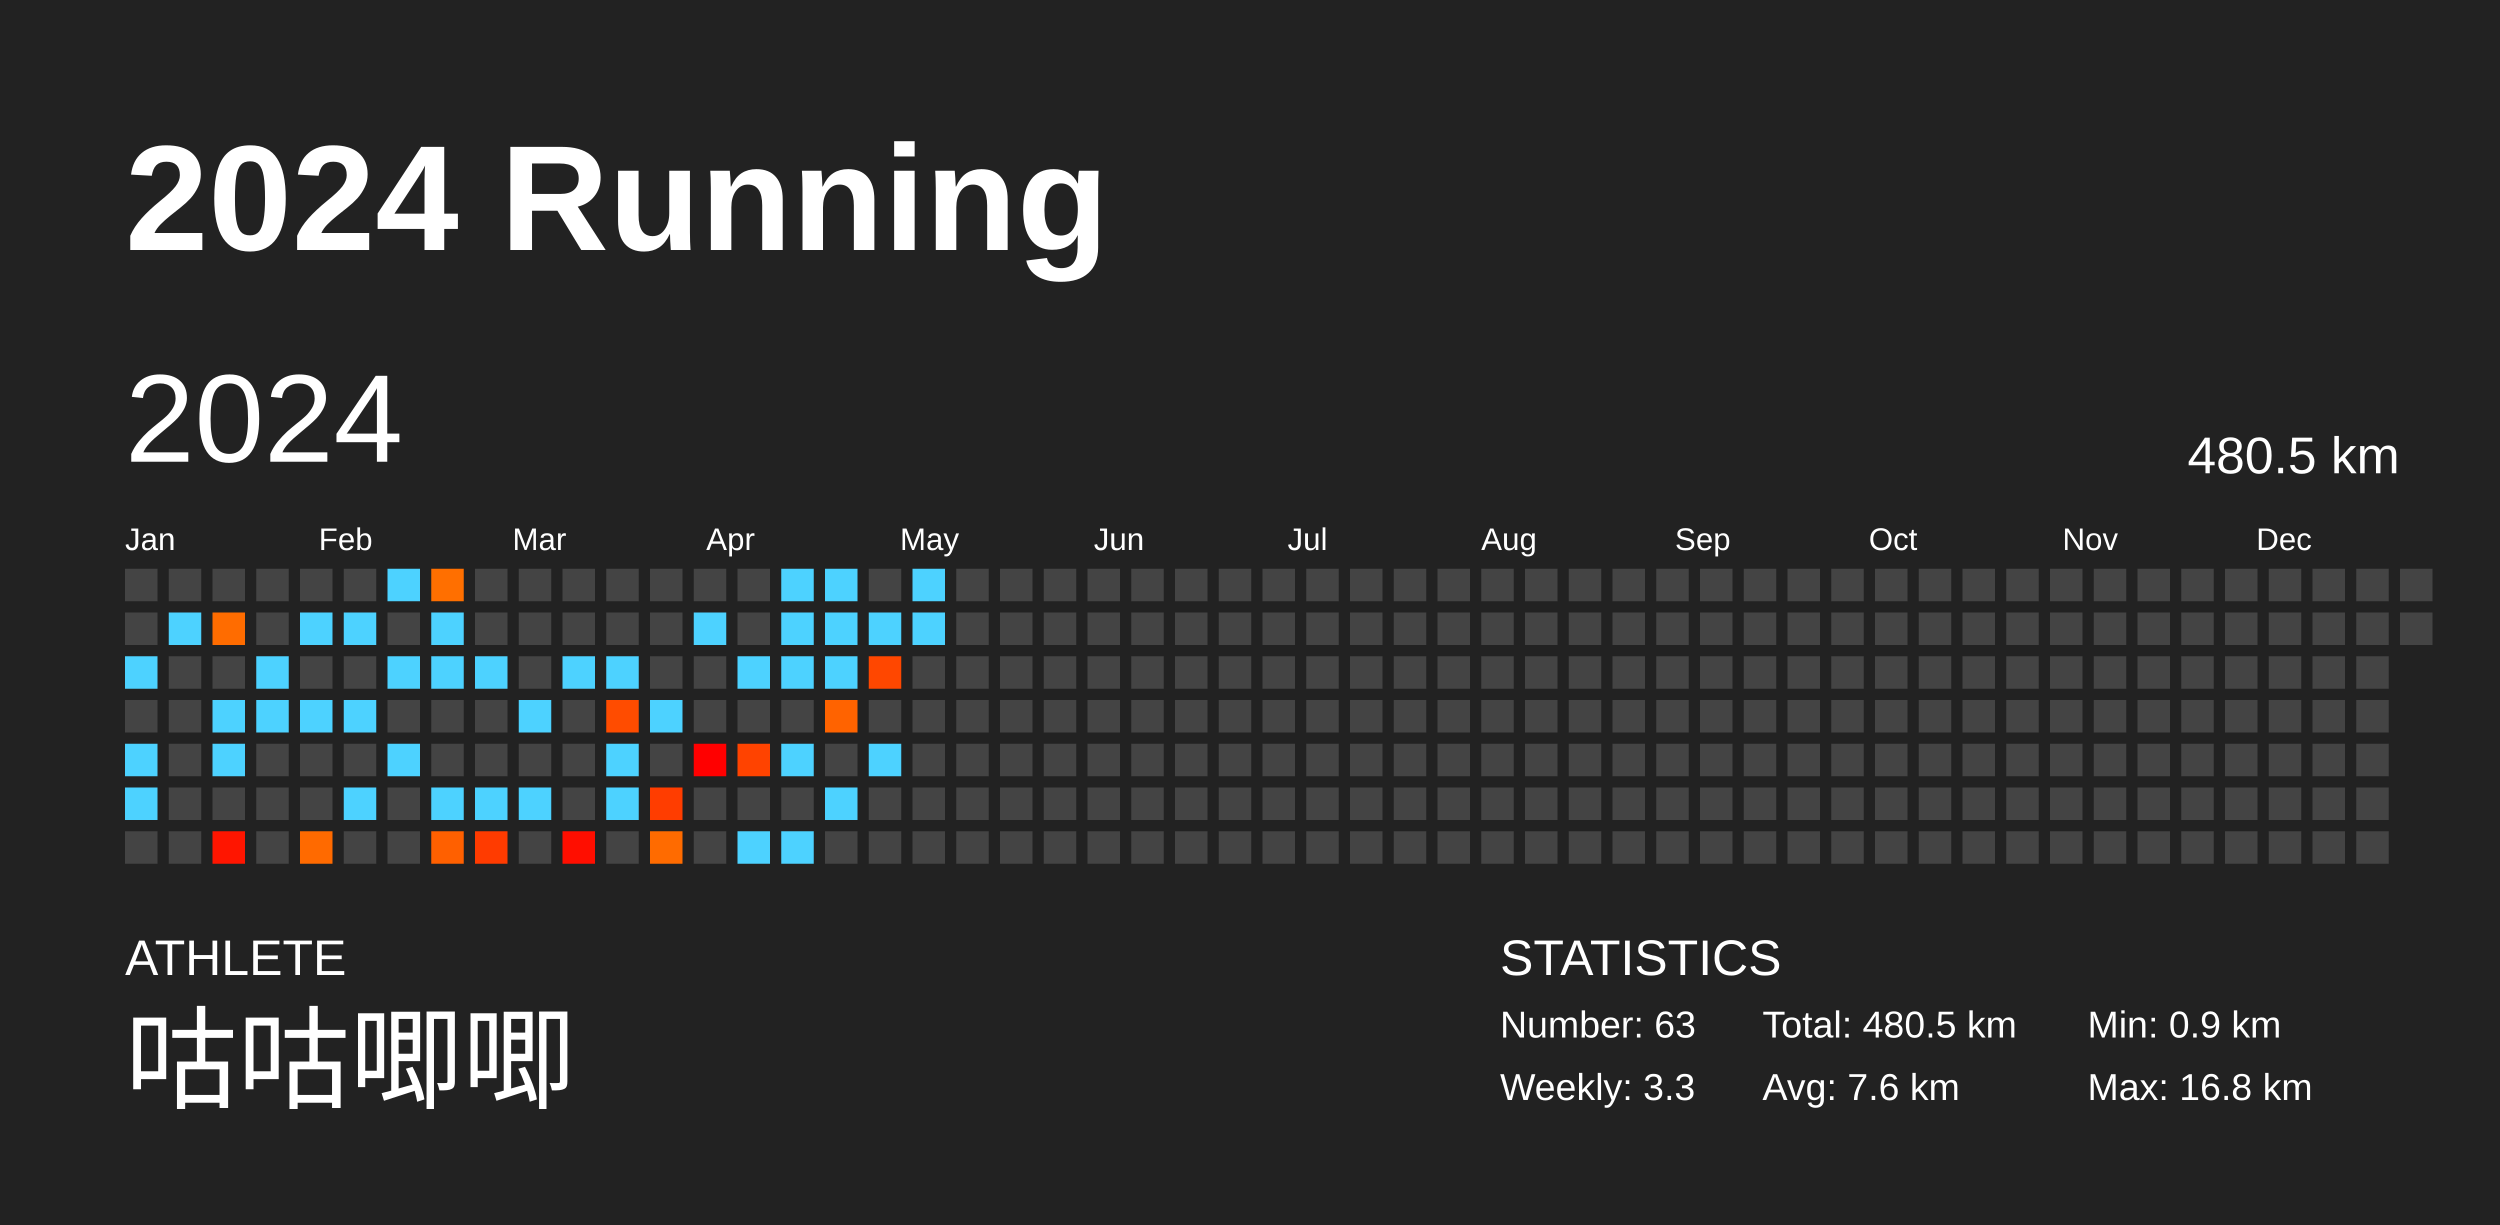
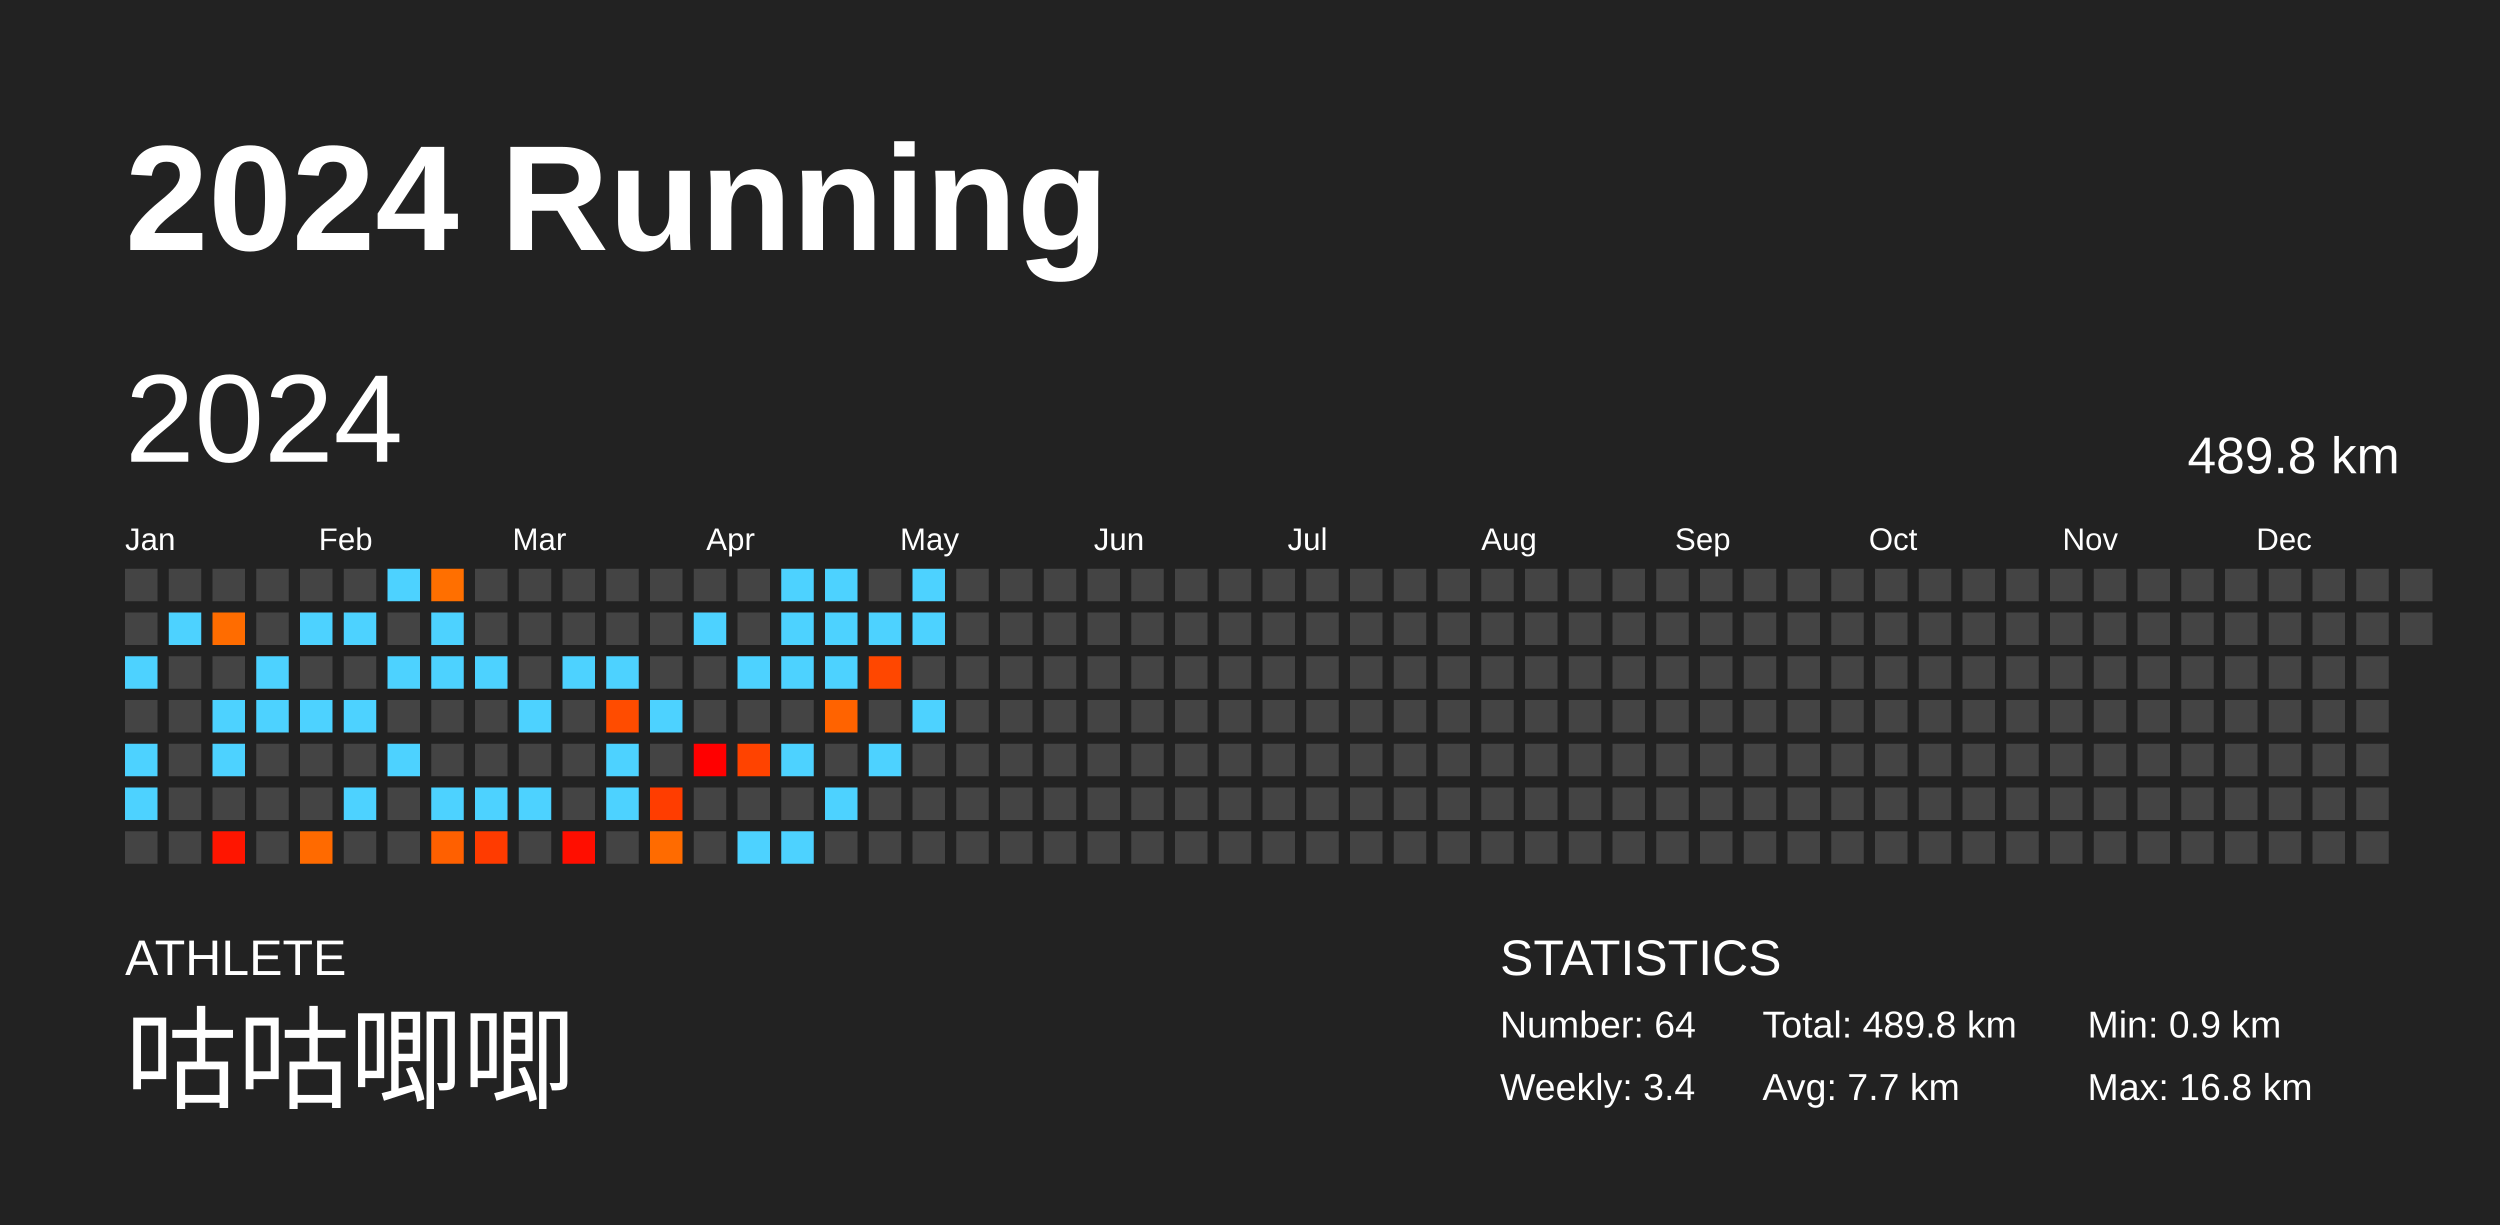
<svg xmlns="http://www.w3.org/2000/svg" baseProfile="full" height="98mm" version="1.1" viewBox="0,0,200,98" width="200mm">
  <defs />
  <rect fill="#222222" height="98" width="200" x="0" y="0" />
  <text fill="#FFFFFF" style="font-size:12px; font-family:Arial; font-weight:bold;" x="10" y="20">2024 Running</text>
  <text fill="#FFFFFF" style="font-size:4px; font-family:Arial" x="10" y="78">ATHLETE</text>
  <text fill="#FFFFFF" style="font-size:9px; font-family:Arial" x="10" y="88">咕咕唧唧</text>
  <text fill="#FFFFFF" style="font-size:4px; font-family:Arial" x="120" y="78">STATISTICS</text>
-   <text fill="#FFFFFF" style="font-size:3px; font-family:Arial" x="120" y="83">Number: 63</text>
-   <text fill="#FFFFFF" style="font-size:3px; font-family:Arial" x="120" y="88">Weekly: 3.3</text>
-   <text fill="#FFFFFF" style="font-size:3px; font-family:Arial" x="141" y="83">Total: 480.5 km</text>
-   <text fill="#FFFFFF" style="font-size:3px; font-family:Arial" x="141" y="88">Avg: 7.6 km</text>
+   <text fill="#FFFFFF" style="font-size:3px; font-family:Arial" x="120" y="83">Number: 64</text>
+   <text fill="#FFFFFF" style="font-size:3px; font-family:Arial" x="120" y="88">Weekly: 3.4</text>
+   <text fill="#FFFFFF" style="font-size:3px; font-family:Arial" x="141" y="83">Total: 489.8 km</text>
+   <text fill="#FFFFFF" style="font-size:3px; font-family:Arial" x="141" y="88">Avg: 7.7 km</text>
  <text fill="#FFFFFF" style="font-size:3px; font-family:Arial" x="167" y="83">Min: 0.9 km</text>
  <text fill="#FFFFFF" style="font-size:3px; font-family:Arial" x="167" y="88">Max: 16.8 km</text>
  <text dominant-baseline="hanging" fill="#FFFFFF" style="font-size:10.0px; font-family:Arial;" x="10" y="30">2024</text>
-   <text dominant-baseline="hanging" fill="#FFFFFF" style="font-size:4.125px; font-family:Arial;" x="175" y="35">480.5 km</text>
+   <text dominant-baseline="hanging" fill="#FFFFFF" style="font-size:4.125px; font-family:Arial;" x="175" y="35">489.8 km</text>
  <text fill="#FFFFFF" style="font-size:2.5px; font-family:Arial" x="10.0" y="44">Jan</text>
  <text fill="#FFFFFF" style="font-size:2.5px; font-family:Arial" x="25.5" y="44">Feb</text>
  <text fill="#FFFFFF" style="font-size:2.5px; font-family:Arial" x="41.0" y="44">Mar</text>
  <text fill="#FFFFFF" style="font-size:2.5px; font-family:Arial" x="56.5" y="44">Apr</text>
  <text fill="#FFFFFF" style="font-size:2.5px; font-family:Arial" x="72.0" y="44">May</text>
  <text fill="#FFFFFF" style="font-size:2.5px; font-family:Arial" x="87.5" y="44">Jun</text>
  <text fill="#FFFFFF" style="font-size:2.5px; font-family:Arial" x="103.0" y="44">Jul</text>
  <text fill="#FFFFFF" style="font-size:2.5px; font-family:Arial" x="118.5" y="44">Aug</text>
  <text fill="#FFFFFF" style="font-size:2.5px; font-family:Arial" x="134.0" y="44">Sep</text>
  <text fill="#FFFFFF" style="font-size:2.5px; font-family:Arial" x="149.5" y="44">Oct</text>
  <text fill="#FFFFFF" style="font-size:2.5px; font-family:Arial" x="165.0" y="44">Nov</text>
  <text fill="#FFFFFF" style="font-size:2.5px; font-family:Arial" x="180.5" y="44">Dec</text>
  <rect fill="#444444" height="2.6" width="2.6" x="10.0" y="45.5" />
  <rect fill="#444444" height="2.6" width="2.6" x="10.0" y="49.0" />
  <rect fill="#4dd2ff" height="2.6" width="2.6" x="10.0" y="52.5" />
  <rect fill="#444444" height="2.6" width="2.6" x="10.0" y="56.0" />
  <rect fill="#4dd2ff" height="2.6" width="2.6" x="10.0" y="59.5" />
  <rect fill="#4dd2ff" height="2.6" width="2.6" x="10.0" y="63.0" />
  <rect fill="#444444" height="2.6" width="2.6" x="10.0" y="66.5" />
  <rect fill="#444444" height="2.6" width="2.6" x="13.5" y="45.5" />
  <rect fill="#4dd2ff" height="2.6" width="2.6" x="13.5" y="49.0" />
  <rect fill="#444444" height="2.6" width="2.6" x="13.5" y="52.5" />
  <rect fill="#444444" height="2.6" width="2.6" x="13.5" y="56.0" />
  <rect fill="#444444" height="2.6" width="2.6" x="13.5" y="59.5" />
  <rect fill="#444444" height="2.6" width="2.6" x="13.5" y="63.0" />
  <rect fill="#444444" height="2.6" width="2.6" x="13.5" y="66.5" />
  <rect fill="#444444" height="2.6" width="2.6" x="17.0" y="45.5" />
  <rect fill="#ff6c00" height="2.6" width="2.6" x="17.0" y="49.0" />
  <rect fill="#444444" height="2.6" width="2.6" x="17.0" y="52.5" />
  <rect fill="#4dd2ff" height="2.6" width="2.6" x="17.0" y="56.0" />
  <rect fill="#4dd2ff" height="2.6" width="2.6" x="17.0" y="59.5" />
  <rect fill="#444444" height="2.6" width="2.6" x="17.0" y="63.0" />
  <rect fill="#ff1500" height="2.6" width="2.6" x="17.0" y="66.5" />
  <rect fill="#444444" height="2.6" width="2.6" x="20.5" y="45.5" />
  <rect fill="#444444" height="2.6" width="2.6" x="20.5" y="49.0" />
  <rect fill="#4dd2ff" height="2.6" width="2.6" x="20.5" y="52.5" />
  <rect fill="#4dd2ff" height="2.6" width="2.6" x="20.5" y="56.0" />
  <rect fill="#444444" height="2.6" width="2.6" x="20.5" y="59.5" />
  <rect fill="#444444" height="2.6" width="2.6" x="20.5" y="63.0" />
  <rect fill="#444444" height="2.6" width="2.6" x="20.5" y="66.5" />
  <rect fill="#444444" height="2.6" width="2.6" x="24.0" y="45.5" />
  <rect fill="#4dd2ff" height="2.6" width="2.6" x="24.0" y="49.0" />
  <rect fill="#444444" height="2.6" width="2.6" x="24.0" y="52.5" />
  <rect fill="#4dd2ff" height="2.6" width="2.6" x="24.0" y="56.0" />
  <rect fill="#444444" height="2.6" width="2.6" x="24.0" y="59.5" />
  <rect fill="#444444" height="2.6" width="2.6" x="24.0" y="63.0" />
  <rect fill="#ff6a00" height="2.6" width="2.6" x="24.0" y="66.5" />
  <rect fill="#444444" height="2.6" width="2.6" x="27.5" y="45.5" />
  <rect fill="#4dd2ff" height="2.6" width="2.6" x="27.5" y="49.0" />
  <rect fill="#444444" height="2.6" width="2.6" x="27.5" y="52.5" />
  <rect fill="#4dd2ff" height="2.6" width="2.6" x="27.5" y="56.0" />
  <rect fill="#444444" height="2.6" width="2.6" x="27.5" y="59.5" />
  <rect fill="#4dd2ff" height="2.6" width="2.6" x="27.5" y="63.0" />
  <rect fill="#444444" height="2.6" width="2.6" x="27.5" y="66.5" />
  <rect fill="#4dd2ff" height="2.6" width="2.6" x="31.0" y="45.5" />
  <rect fill="#444444" height="2.6" width="2.6" x="31.0" y="49.0" />
  <rect fill="#4dd2ff" height="2.6" width="2.6" x="31.0" y="52.5" />
  <rect fill="#444444" height="2.6" width="2.6" x="31.0" y="56.0" />
  <rect fill="#4dd2ff" height="2.6" width="2.6" x="31.0" y="59.5" />
  <rect fill="#444444" height="2.6" width="2.6" x="31.0" y="63.0" />
  <rect fill="#444444" height="2.6" width="2.6" x="31.0" y="66.5" />
  <rect fill="#ff6f00" height="2.6" width="2.6" x="34.5" y="45.5" />
  <rect fill="#4dd2ff" height="2.6" width="2.6" x="34.5" y="49.0" />
  <rect fill="#4dd2ff" height="2.6" width="2.6" x="34.5" y="52.5" />
  <rect fill="#444444" height="2.6" width="2.6" x="34.5" y="56.0" />
  <rect fill="#444444" height="2.6" width="2.6" x="34.5" y="59.5" />
  <rect fill="#4dd2ff" height="2.6" width="2.6" x="34.5" y="63.0" />
  <rect fill="#ff6000" height="2.6" width="2.6" x="34.5" y="66.5" />
  <rect fill="#444444" height="2.6" width="2.6" x="38.0" y="45.5" />
  <rect fill="#444444" height="2.6" width="2.6" x="38.0" y="49.0" />
  <rect fill="#4dd2ff" height="2.6" width="2.6" x="38.0" y="52.5" />
  <rect fill="#444444" height="2.6" width="2.6" x="38.0" y="56.0" />
  <rect fill="#444444" height="2.6" width="2.6" x="38.0" y="59.5" />
  <rect fill="#4dd2ff" height="2.6" width="2.6" x="38.0" y="63.0" />
  <rect fill="#ff3b00" height="2.6" width="2.6" x="38.0" y="66.5" />
  <rect fill="#444444" height="2.6" width="2.6" x="41.5" y="45.5" />
  <rect fill="#444444" height="2.6" width="2.6" x="41.5" y="49.0" />
  <rect fill="#444444" height="2.6" width="2.6" x="41.5" y="52.5" />
  <rect fill="#4dd2ff" height="2.6" width="2.6" x="41.5" y="56.0" />
  <rect fill="#444444" height="2.6" width="2.6" x="41.5" y="59.5" />
  <rect fill="#4dd2ff" height="2.6" width="2.6" x="41.5" y="63.0" />
  <rect fill="#444444" height="2.6" width="2.6" x="41.5" y="66.5" />
  <rect fill="#444444" height="2.6" width="2.6" x="45.0" y="45.5" />
  <rect fill="#444444" height="2.6" width="2.6" x="45.0" y="49.0" />
  <rect fill="#4dd2ff" height="2.6" width="2.6" x="45.0" y="52.5" />
  <rect fill="#444444" height="2.6" width="2.6" x="45.0" y="56.0" />
  <rect fill="#444444" height="2.6" width="2.6" x="45.0" y="59.5" />
  <rect fill="#444444" height="2.6" width="2.6" x="45.0" y="63.0" />
  <rect fill="#ff0e00" height="2.6" width="2.6" x="45.0" y="66.5" />
  <rect fill="#444444" height="2.6" width="2.6" x="48.5" y="45.5" />
  <rect fill="#444444" height="2.6" width="2.6" x="48.5" y="49.0" />
  <rect fill="#4dd2ff" height="2.6" width="2.6" x="48.5" y="52.5" />
  <rect fill="#ff4c00" height="2.6" width="2.6" x="48.5" y="56.0" />
  <rect fill="#4dd2ff" height="2.6" width="2.6" x="48.5" y="59.5" />
  <rect fill="#4dd2ff" height="2.6" width="2.6" x="48.5" y="63.0" />
  <rect fill="#444444" height="2.6" width="2.6" x="48.5" y="66.5" />
  <rect fill="#444444" height="2.6" width="2.6" x="52.0" y="45.5" />
  <rect fill="#444444" height="2.6" width="2.6" x="52.0" y="49.0" />
  <rect fill="#444444" height="2.6" width="2.6" x="52.0" y="52.5" />
  <rect fill="#4dd2ff" height="2.6" width="2.6" x="52.0" y="56.0" />
  <rect fill="#444444" height="2.6" width="2.6" x="52.0" y="59.5" />
  <rect fill="#ff3d00" height="2.6" width="2.6" x="52.0" y="63.0" />
  <rect fill="#ff6b00" height="2.6" width="2.6" x="52.0" y="66.5" />
  <rect fill="#444444" height="2.6" width="2.6" x="55.5" y="45.5" />
  <rect fill="#4dd2ff" height="2.6" width="2.6" x="55.5" y="49.0" />
  <rect fill="#444444" height="2.6" width="2.6" x="55.5" y="52.5" />
  <rect fill="#444444" height="2.6" width="2.6" x="55.5" y="56.0" />
  <rect fill="#ff0000" height="2.6" width="2.6" x="55.5" y="59.5" />
  <rect fill="#444444" height="2.6" width="2.6" x="55.5" y="63.0" />
  <rect fill="#444444" height="2.6" width="2.6" x="55.5" y="66.5" />
  <rect fill="#444444" height="2.6" width="2.6" x="59.0" y="45.5" />
  <rect fill="#444444" height="2.6" width="2.6" x="59.0" y="49.0" />
  <rect fill="#4dd2ff" height="2.6" width="2.6" x="59.0" y="52.5" />
  <rect fill="#444444" height="2.6" width="2.6" x="59.0" y="56.0" />
  <rect fill="#ff4300" height="2.6" width="2.6" x="59.0" y="59.5" />
  <rect fill="#444444" height="2.6" width="2.6" x="59.0" y="63.0" />
  <rect fill="#4dd2ff" height="2.6" width="2.6" x="59.0" y="66.5" />
  <rect fill="#4dd2ff" height="2.6" width="2.6" x="62.5" y="45.5" />
  <rect fill="#4dd2ff" height="2.6" width="2.6" x="62.5" y="49.0" />
  <rect fill="#4dd2ff" height="2.6" width="2.6" x="62.5" y="52.5" />
  <rect fill="#444444" height="2.6" width="2.6" x="62.5" y="56.0" />
  <rect fill="#4dd2ff" height="2.6" width="2.6" x="62.5" y="59.5" />
  <rect fill="#444444" height="2.6" width="2.6" x="62.5" y="63.0" />
  <rect fill="#4dd2ff" height="2.6" width="2.6" x="62.5" y="66.5" />
  <rect fill="#4dd2ff" height="2.6" width="2.6" x="66.0" y="45.5" />
  <rect fill="#4dd2ff" height="2.6" width="2.6" x="66.0" y="49.0" />
  <rect fill="#4dd2ff" height="2.6" width="2.6" x="66.0" y="52.5" />
  <rect fill="#ff6300" height="2.6" width="2.6" x="66.0" y="56.0" />
  <rect fill="#444444" height="2.6" width="2.6" x="66.0" y="59.5" />
  <rect fill="#4dd2ff" height="2.6" width="2.6" x="66.0" y="63.0" />
  <rect fill="#444444" height="2.6" width="2.6" x="66.0" y="66.5" />
  <rect fill="#444444" height="2.6" width="2.6" x="69.5" y="45.5" />
  <rect fill="#4dd2ff" height="2.6" width="2.6" x="69.5" y="49.0" />
  <rect fill="#ff4700" height="2.6" width="2.6" x="69.5" y="52.5" />
  <rect fill="#444444" height="2.6" width="2.6" x="69.5" y="56.0" />
  <rect fill="#4dd2ff" height="2.6" width="2.6" x="69.5" y="59.5" />
  <rect fill="#444444" height="2.6" width="2.6" x="69.5" y="63.0" />
  <rect fill="#444444" height="2.6" width="2.6" x="69.5" y="66.5" />
  <rect fill="#4dd2ff" height="2.6" width="2.6" x="73.0" y="45.5" />
  <rect fill="#4dd2ff" height="2.6" width="2.6" x="73.0" y="49.0" />
  <rect fill="#444444" height="2.6" width="2.6" x="73.0" y="52.5" />
-   <rect fill="#444444" height="2.6" width="2.6" x="73.0" y="56.0" />
+   <rect fill="#4dd2ff" height="2.6" width="2.6" x="73.0" y="56.0" />
  <rect fill="#444444" height="2.6" width="2.6" x="73.0" y="59.5" />
  <rect fill="#444444" height="2.6" width="2.6" x="73.0" y="63.0" />
  <rect fill="#444444" height="2.6" width="2.6" x="73.0" y="66.5" />
  <rect fill="#444444" height="2.6" width="2.6" x="76.5" y="45.5" />
  <rect fill="#444444" height="2.6" width="2.6" x="76.5" y="49.0" />
  <rect fill="#444444" height="2.6" width="2.6" x="76.5" y="52.5" />
  <rect fill="#444444" height="2.6" width="2.6" x="76.5" y="56.0" />
  <rect fill="#444444" height="2.6" width="2.6" x="76.5" y="59.5" />
  <rect fill="#444444" height="2.6" width="2.6" x="76.5" y="63.0" />
  <rect fill="#444444" height="2.6" width="2.6" x="76.5" y="66.5" />
  <rect fill="#444444" height="2.6" width="2.6" x="80.0" y="45.5" />
  <rect fill="#444444" height="2.6" width="2.6" x="80.0" y="49.0" />
  <rect fill="#444444" height="2.6" width="2.6" x="80.0" y="52.5" />
  <rect fill="#444444" height="2.6" width="2.6" x="80.0" y="56.0" />
  <rect fill="#444444" height="2.6" width="2.6" x="80.0" y="59.5" />
  <rect fill="#444444" height="2.6" width="2.6" x="80.0" y="63.0" />
  <rect fill="#444444" height="2.6" width="2.6" x="80.0" y="66.5" />
  <rect fill="#444444" height="2.6" width="2.6" x="83.5" y="45.5" />
  <rect fill="#444444" height="2.6" width="2.6" x="83.5" y="49.0" />
  <rect fill="#444444" height="2.6" width="2.6" x="83.5" y="52.5" />
  <rect fill="#444444" height="2.6" width="2.6" x="83.5" y="56.0" />
  <rect fill="#444444" height="2.6" width="2.6" x="83.5" y="59.5" />
  <rect fill="#444444" height="2.6" width="2.6" x="83.5" y="63.0" />
  <rect fill="#444444" height="2.6" width="2.6" x="83.5" y="66.5" />
  <rect fill="#444444" height="2.6" width="2.6" x="87.0" y="45.5" />
  <rect fill="#444444" height="2.6" width="2.6" x="87.0" y="49.0" />
  <rect fill="#444444" height="2.6" width="2.6" x="87.0" y="52.5" />
  <rect fill="#444444" height="2.6" width="2.6" x="87.0" y="56.0" />
  <rect fill="#444444" height="2.6" width="2.6" x="87.0" y="59.5" />
  <rect fill="#444444" height="2.6" width="2.6" x="87.0" y="63.0" />
  <rect fill="#444444" height="2.6" width="2.6" x="87.0" y="66.5" />
  <rect fill="#444444" height="2.6" width="2.6" x="90.5" y="45.5" />
  <rect fill="#444444" height="2.6" width="2.6" x="90.5" y="49.0" />
  <rect fill="#444444" height="2.6" width="2.6" x="90.5" y="52.5" />
  <rect fill="#444444" height="2.6" width="2.6" x="90.5" y="56.0" />
  <rect fill="#444444" height="2.6" width="2.6" x="90.5" y="59.5" />
  <rect fill="#444444" height="2.6" width="2.6" x="90.5" y="63.0" />
  <rect fill="#444444" height="2.6" width="2.6" x="90.5" y="66.5" />
  <rect fill="#444444" height="2.6" width="2.6" x="94.0" y="45.5" />
  <rect fill="#444444" height="2.6" width="2.6" x="94.0" y="49.0" />
  <rect fill="#444444" height="2.6" width="2.6" x="94.0" y="52.5" />
  <rect fill="#444444" height="2.6" width="2.6" x="94.0" y="56.0" />
  <rect fill="#444444" height="2.6" width="2.6" x="94.0" y="59.5" />
  <rect fill="#444444" height="2.6" width="2.6" x="94.0" y="63.0" />
  <rect fill="#444444" height="2.6" width="2.6" x="94.0" y="66.5" />
  <rect fill="#444444" height="2.6" width="2.6" x="97.5" y="45.5" />
  <rect fill="#444444" height="2.6" width="2.6" x="97.5" y="49.0" />
  <rect fill="#444444" height="2.6" width="2.6" x="97.5" y="52.5" />
  <rect fill="#444444" height="2.6" width="2.6" x="97.5" y="56.0" />
  <rect fill="#444444" height="2.6" width="2.6" x="97.5" y="59.5" />
  <rect fill="#444444" height="2.6" width="2.6" x="97.5" y="63.0" />
  <rect fill="#444444" height="2.6" width="2.6" x="97.5" y="66.5" />
  <rect fill="#444444" height="2.6" width="2.6" x="101.0" y="45.5" />
  <rect fill="#444444" height="2.6" width="2.6" x="101.0" y="49.0" />
  <rect fill="#444444" height="2.6" width="2.6" x="101.0" y="52.5" />
  <rect fill="#444444" height="2.6" width="2.6" x="101.0" y="56.0" />
  <rect fill="#444444" height="2.6" width="2.6" x="101.0" y="59.5" />
  <rect fill="#444444" height="2.6" width="2.6" x="101.0" y="63.0" />
  <rect fill="#444444" height="2.6" width="2.6" x="101.0" y="66.5" />
  <rect fill="#444444" height="2.6" width="2.6" x="104.5" y="45.5" />
  <rect fill="#444444" height="2.6" width="2.6" x="104.5" y="49.0" />
  <rect fill="#444444" height="2.6" width="2.6" x="104.5" y="52.5" />
  <rect fill="#444444" height="2.6" width="2.6" x="104.5" y="56.0" />
  <rect fill="#444444" height="2.6" width="2.6" x="104.5" y="59.5" />
  <rect fill="#444444" height="2.6" width="2.6" x="104.5" y="63.0" />
  <rect fill="#444444" height="2.6" width="2.6" x="104.5" y="66.5" />
  <rect fill="#444444" height="2.6" width="2.6" x="108.0" y="45.5" />
  <rect fill="#444444" height="2.6" width="2.6" x="108.0" y="49.0" />
  <rect fill="#444444" height="2.6" width="2.6" x="108.0" y="52.5" />
  <rect fill="#444444" height="2.6" width="2.6" x="108.0" y="56.0" />
  <rect fill="#444444" height="2.6" width="2.6" x="108.0" y="59.5" />
  <rect fill="#444444" height="2.6" width="2.6" x="108.0" y="63.0" />
  <rect fill="#444444" height="2.6" width="2.6" x="108.0" y="66.5" />
  <rect fill="#444444" height="2.6" width="2.6" x="111.5" y="45.5" />
  <rect fill="#444444" height="2.6" width="2.6" x="111.5" y="49.0" />
  <rect fill="#444444" height="2.6" width="2.6" x="111.5" y="52.5" />
  <rect fill="#444444" height="2.6" width="2.6" x="111.5" y="56.0" />
  <rect fill="#444444" height="2.6" width="2.6" x="111.5" y="59.5" />
  <rect fill="#444444" height="2.6" width="2.6" x="111.5" y="63.0" />
  <rect fill="#444444" height="2.6" width="2.6" x="111.5" y="66.5" />
  <rect fill="#444444" height="2.6" width="2.6" x="115.0" y="45.5" />
  <rect fill="#444444" height="2.6" width="2.6" x="115.0" y="49.0" />
  <rect fill="#444444" height="2.6" width="2.6" x="115.0" y="52.5" />
  <rect fill="#444444" height="2.6" width="2.6" x="115.0" y="56.0" />
  <rect fill="#444444" height="2.6" width="2.6" x="115.0" y="59.5" />
  <rect fill="#444444" height="2.6" width="2.6" x="115.0" y="63.0" />
  <rect fill="#444444" height="2.6" width="2.6" x="115.0" y="66.5" />
  <rect fill="#444444" height="2.6" width="2.6" x="118.5" y="45.5" />
  <rect fill="#444444" height="2.6" width="2.6" x="118.5" y="49.0" />
  <rect fill="#444444" height="2.6" width="2.6" x="118.5" y="52.5" />
  <rect fill="#444444" height="2.6" width="2.6" x="118.5" y="56.0" />
  <rect fill="#444444" height="2.6" width="2.6" x="118.5" y="59.5" />
  <rect fill="#444444" height="2.6" width="2.6" x="118.5" y="63.0" />
  <rect fill="#444444" height="2.6" width="2.6" x="118.5" y="66.5" />
  <rect fill="#444444" height="2.6" width="2.6" x="122.0" y="45.5" />
  <rect fill="#444444" height="2.6" width="2.6" x="122.0" y="49.0" />
  <rect fill="#444444" height="2.6" width="2.6" x="122.0" y="52.5" />
  <rect fill="#444444" height="2.6" width="2.6" x="122.0" y="56.0" />
  <rect fill="#444444" height="2.6" width="2.6" x="122.0" y="59.5" />
  <rect fill="#444444" height="2.6" width="2.6" x="122.0" y="63.0" />
  <rect fill="#444444" height="2.6" width="2.6" x="122.0" y="66.5" />
  <rect fill="#444444" height="2.6" width="2.6" x="125.5" y="45.5" />
  <rect fill="#444444" height="2.6" width="2.6" x="125.5" y="49.0" />
  <rect fill="#444444" height="2.6" width="2.6" x="125.5" y="52.5" />
  <rect fill="#444444" height="2.6" width="2.6" x="125.5" y="56.0" />
  <rect fill="#444444" height="2.6" width="2.6" x="125.5" y="59.5" />
  <rect fill="#444444" height="2.6" width="2.6" x="125.5" y="63.0" />
  <rect fill="#444444" height="2.6" width="2.6" x="125.5" y="66.5" />
  <rect fill="#444444" height="2.6" width="2.6" x="129.0" y="45.5" />
  <rect fill="#444444" height="2.6" width="2.6" x="129.0" y="49.0" />
  <rect fill="#444444" height="2.6" width="2.6" x="129.0" y="52.5" />
  <rect fill="#444444" height="2.6" width="2.6" x="129.0" y="56.0" />
  <rect fill="#444444" height="2.6" width="2.6" x="129.0" y="59.5" />
  <rect fill="#444444" height="2.6" width="2.6" x="129.0" y="63.0" />
  <rect fill="#444444" height="2.6" width="2.6" x="129.0" y="66.5" />
  <rect fill="#444444" height="2.6" width="2.6" x="132.5" y="45.5" />
  <rect fill="#444444" height="2.6" width="2.6" x="132.5" y="49.0" />
  <rect fill="#444444" height="2.6" width="2.6" x="132.5" y="52.5" />
  <rect fill="#444444" height="2.6" width="2.6" x="132.5" y="56.0" />
  <rect fill="#444444" height="2.6" width="2.6" x="132.5" y="59.5" />
  <rect fill="#444444" height="2.6" width="2.6" x="132.5" y="63.0" />
  <rect fill="#444444" height="2.6" width="2.6" x="132.5" y="66.5" />
  <rect fill="#444444" height="2.6" width="2.6" x="136.0" y="45.5" />
  <rect fill="#444444" height="2.6" width="2.6" x="136.0" y="49.0" />
  <rect fill="#444444" height="2.6" width="2.6" x="136.0" y="52.5" />
  <rect fill="#444444" height="2.6" width="2.6" x="136.0" y="56.0" />
  <rect fill="#444444" height="2.6" width="2.6" x="136.0" y="59.5" />
  <rect fill="#444444" height="2.6" width="2.6" x="136.0" y="63.0" />
  <rect fill="#444444" height="2.6" width="2.6" x="136.0" y="66.5" />
  <rect fill="#444444" height="2.6" width="2.6" x="139.5" y="45.5" />
  <rect fill="#444444" height="2.6" width="2.6" x="139.5" y="49.0" />
  <rect fill="#444444" height="2.6" width="2.6" x="139.5" y="52.5" />
  <rect fill="#444444" height="2.6" width="2.6" x="139.5" y="56.0" />
  <rect fill="#444444" height="2.6" width="2.6" x="139.5" y="59.5" />
  <rect fill="#444444" height="2.6" width="2.6" x="139.5" y="63.0" />
  <rect fill="#444444" height="2.6" width="2.6" x="139.5" y="66.5" />
  <rect fill="#444444" height="2.6" width="2.6" x="143.0" y="45.5" />
  <rect fill="#444444" height="2.6" width="2.6" x="143.0" y="49.0" />
  <rect fill="#444444" height="2.6" width="2.6" x="143.0" y="52.5" />
  <rect fill="#444444" height="2.6" width="2.6" x="143.0" y="56.0" />
  <rect fill="#444444" height="2.6" width="2.6" x="143.0" y="59.5" />
  <rect fill="#444444" height="2.6" width="2.6" x="143.0" y="63.0" />
  <rect fill="#444444" height="2.6" width="2.6" x="143.0" y="66.5" />
  <rect fill="#444444" height="2.6" width="2.6" x="146.5" y="45.5" />
  <rect fill="#444444" height="2.6" width="2.6" x="146.5" y="49.0" />
  <rect fill="#444444" height="2.6" width="2.6" x="146.5" y="52.5" />
  <rect fill="#444444" height="2.6" width="2.6" x="146.5" y="56.0" />
  <rect fill="#444444" height="2.6" width="2.6" x="146.5" y="59.5" />
  <rect fill="#444444" height="2.6" width="2.6" x="146.5" y="63.0" />
  <rect fill="#444444" height="2.6" width="2.6" x="146.5" y="66.5" />
  <rect fill="#444444" height="2.6" width="2.6" x="150.0" y="45.5" />
  <rect fill="#444444" height="2.6" width="2.6" x="150.0" y="49.0" />
  <rect fill="#444444" height="2.6" width="2.6" x="150.0" y="52.5" />
  <rect fill="#444444" height="2.6" width="2.6" x="150.0" y="56.0" />
  <rect fill="#444444" height="2.6" width="2.6" x="150.0" y="59.5" />
  <rect fill="#444444" height="2.6" width="2.6" x="150.0" y="63.0" />
  <rect fill="#444444" height="2.6" width="2.6" x="150.0" y="66.5" />
  <rect fill="#444444" height="2.6" width="2.6" x="153.5" y="45.5" />
  <rect fill="#444444" height="2.6" width="2.6" x="153.5" y="49.0" />
  <rect fill="#444444" height="2.6" width="2.6" x="153.5" y="52.5" />
  <rect fill="#444444" height="2.6" width="2.6" x="153.5" y="56.0" />
  <rect fill="#444444" height="2.6" width="2.6" x="153.5" y="59.5" />
  <rect fill="#444444" height="2.6" width="2.6" x="153.5" y="63.0" />
  <rect fill="#444444" height="2.6" width="2.6" x="153.5" y="66.5" />
  <rect fill="#444444" height="2.6" width="2.6" x="157.0" y="45.5" />
  <rect fill="#444444" height="2.6" width="2.6" x="157.0" y="49.0" />
  <rect fill="#444444" height="2.6" width="2.6" x="157.0" y="52.5" />
  <rect fill="#444444" height="2.6" width="2.6" x="157.0" y="56.0" />
  <rect fill="#444444" height="2.6" width="2.6" x="157.0" y="59.5" />
  <rect fill="#444444" height="2.6" width="2.6" x="157.0" y="63.0" />
  <rect fill="#444444" height="2.6" width="2.6" x="157.0" y="66.5" />
  <rect fill="#444444" height="2.6" width="2.6" x="160.5" y="45.5" />
  <rect fill="#444444" height="2.6" width="2.6" x="160.5" y="49.0" />
  <rect fill="#444444" height="2.6" width="2.6" x="160.5" y="52.5" />
  <rect fill="#444444" height="2.6" width="2.6" x="160.5" y="56.0" />
  <rect fill="#444444" height="2.6" width="2.6" x="160.5" y="59.5" />
  <rect fill="#444444" height="2.6" width="2.6" x="160.5" y="63.0" />
  <rect fill="#444444" height="2.6" width="2.6" x="160.5" y="66.5" />
  <rect fill="#444444" height="2.6" width="2.6" x="164.0" y="45.5" />
  <rect fill="#444444" height="2.6" width="2.6" x="164.0" y="49.0" />
  <rect fill="#444444" height="2.6" width="2.6" x="164.0" y="52.5" />
  <rect fill="#444444" height="2.6" width="2.6" x="164.0" y="56.0" />
  <rect fill="#444444" height="2.6" width="2.6" x="164.0" y="59.5" />
  <rect fill="#444444" height="2.6" width="2.6" x="164.0" y="63.0" />
  <rect fill="#444444" height="2.6" width="2.6" x="164.0" y="66.5" />
  <rect fill="#444444" height="2.6" width="2.6" x="167.5" y="45.5" />
  <rect fill="#444444" height="2.6" width="2.6" x="167.5" y="49.0" />
  <rect fill="#444444" height="2.6" width="2.6" x="167.5" y="52.5" />
  <rect fill="#444444" height="2.6" width="2.6" x="167.5" y="56.0" />
  <rect fill="#444444" height="2.6" width="2.6" x="167.5" y="59.5" />
  <rect fill="#444444" height="2.6" width="2.6" x="167.5" y="63.0" />
  <rect fill="#444444" height="2.6" width="2.6" x="167.5" y="66.5" />
  <rect fill="#444444" height="2.6" width="2.6" x="171.0" y="45.5" />
  <rect fill="#444444" height="2.6" width="2.6" x="171.0" y="49.0" />
  <rect fill="#444444" height="2.6" width="2.6" x="171.0" y="52.5" />
  <rect fill="#444444" height="2.6" width="2.6" x="171.0" y="56.0" />
  <rect fill="#444444" height="2.6" width="2.6" x="171.0" y="59.5" />
  <rect fill="#444444" height="2.6" width="2.6" x="171.0" y="63.0" />
  <rect fill="#444444" height="2.6" width="2.6" x="171.0" y="66.5" />
  <rect fill="#444444" height="2.6" width="2.6" x="174.5" y="45.5" />
  <rect fill="#444444" height="2.6" width="2.6" x="174.5" y="49.0" />
  <rect fill="#444444" height="2.6" width="2.6" x="174.5" y="52.5" />
  <rect fill="#444444" height="2.6" width="2.6" x="174.5" y="56.0" />
  <rect fill="#444444" height="2.6" width="2.6" x="174.5" y="59.5" />
  <rect fill="#444444" height="2.6" width="2.6" x="174.5" y="63.0" />
  <rect fill="#444444" height="2.6" width="2.6" x="174.5" y="66.5" />
  <rect fill="#444444" height="2.6" width="2.6" x="178.0" y="45.5" />
  <rect fill="#444444" height="2.6" width="2.6" x="178.0" y="49.0" />
  <rect fill="#444444" height="2.6" width="2.6" x="178.0" y="52.5" />
  <rect fill="#444444" height="2.6" width="2.6" x="178.0" y="56.0" />
  <rect fill="#444444" height="2.6" width="2.6" x="178.0" y="59.5" />
  <rect fill="#444444" height="2.6" width="2.6" x="178.0" y="63.0" />
  <rect fill="#444444" height="2.6" width="2.6" x="178.0" y="66.5" />
  <rect fill="#444444" height="2.6" width="2.6" x="181.5" y="45.5" />
  <rect fill="#444444" height="2.6" width="2.6" x="181.5" y="49.0" />
  <rect fill="#444444" height="2.6" width="2.6" x="181.5" y="52.5" />
  <rect fill="#444444" height="2.6" width="2.6" x="181.5" y="56.0" />
  <rect fill="#444444" height="2.6" width="2.6" x="181.5" y="59.5" />
  <rect fill="#444444" height="2.6" width="2.6" x="181.5" y="63.0" />
  <rect fill="#444444" height="2.6" width="2.6" x="181.5" y="66.5" />
  <rect fill="#444444" height="2.6" width="2.6" x="185.0" y="45.5" />
  <rect fill="#444444" height="2.6" width="2.6" x="185.0" y="49.0" />
  <rect fill="#444444" height="2.6" width="2.6" x="185.0" y="52.5" />
  <rect fill="#444444" height="2.6" width="2.6" x="185.0" y="56.0" />
  <rect fill="#444444" height="2.6" width="2.6" x="185.0" y="59.5" />
  <rect fill="#444444" height="2.6" width="2.6" x="185.0" y="63.0" />
  <rect fill="#444444" height="2.6" width="2.6" x="185.0" y="66.5" />
  <rect fill="#444444" height="2.6" width="2.6" x="188.5" y="45.5" />
  <rect fill="#444444" height="2.6" width="2.6" x="188.5" y="49.0" />
  <rect fill="#444444" height="2.6" width="2.6" x="188.5" y="52.5" />
  <rect fill="#444444" height="2.6" width="2.6" x="188.5" y="56.0" />
  <rect fill="#444444" height="2.6" width="2.6" x="188.5" y="59.5" />
  <rect fill="#444444" height="2.6" width="2.6" x="188.5" y="63.0" />
  <rect fill="#444444" height="2.6" width="2.6" x="188.5" y="66.5" />
  <rect fill="#444444" height="2.6" width="2.6" x="192.0" y="45.5" />
  <rect fill="#444444" height="2.6" width="2.6" x="192.0" y="49.0" />
</svg>
